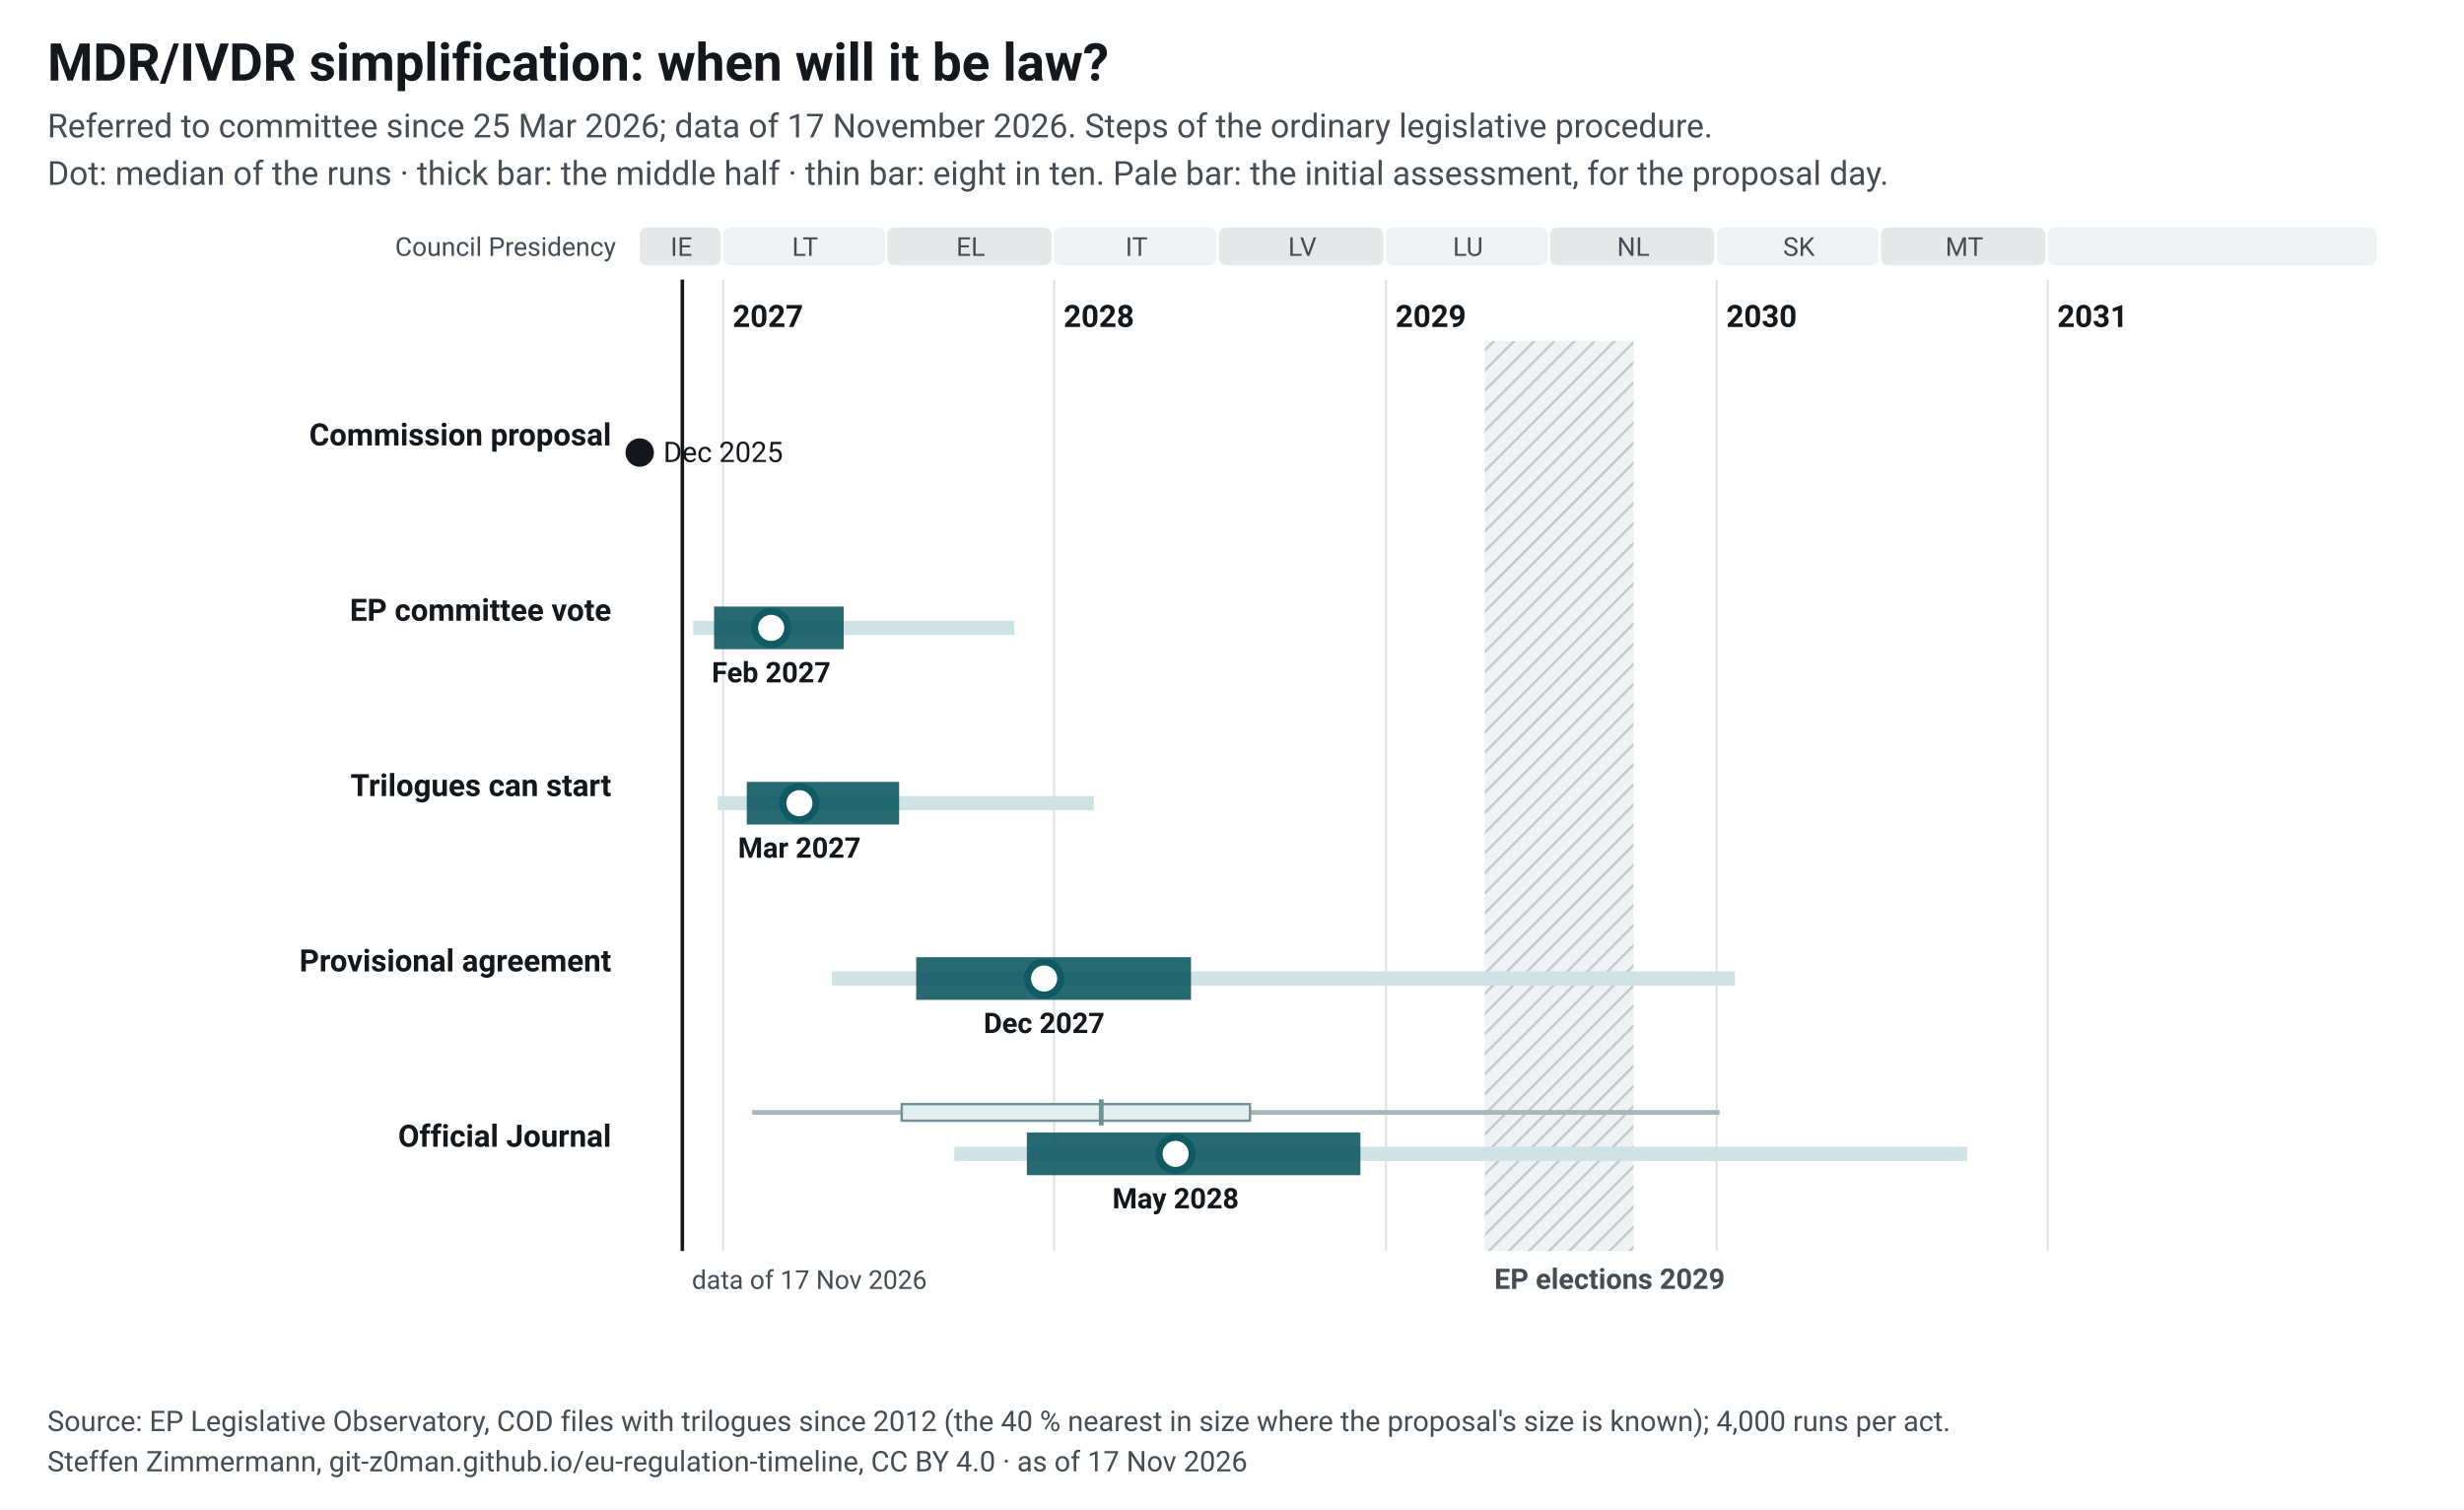
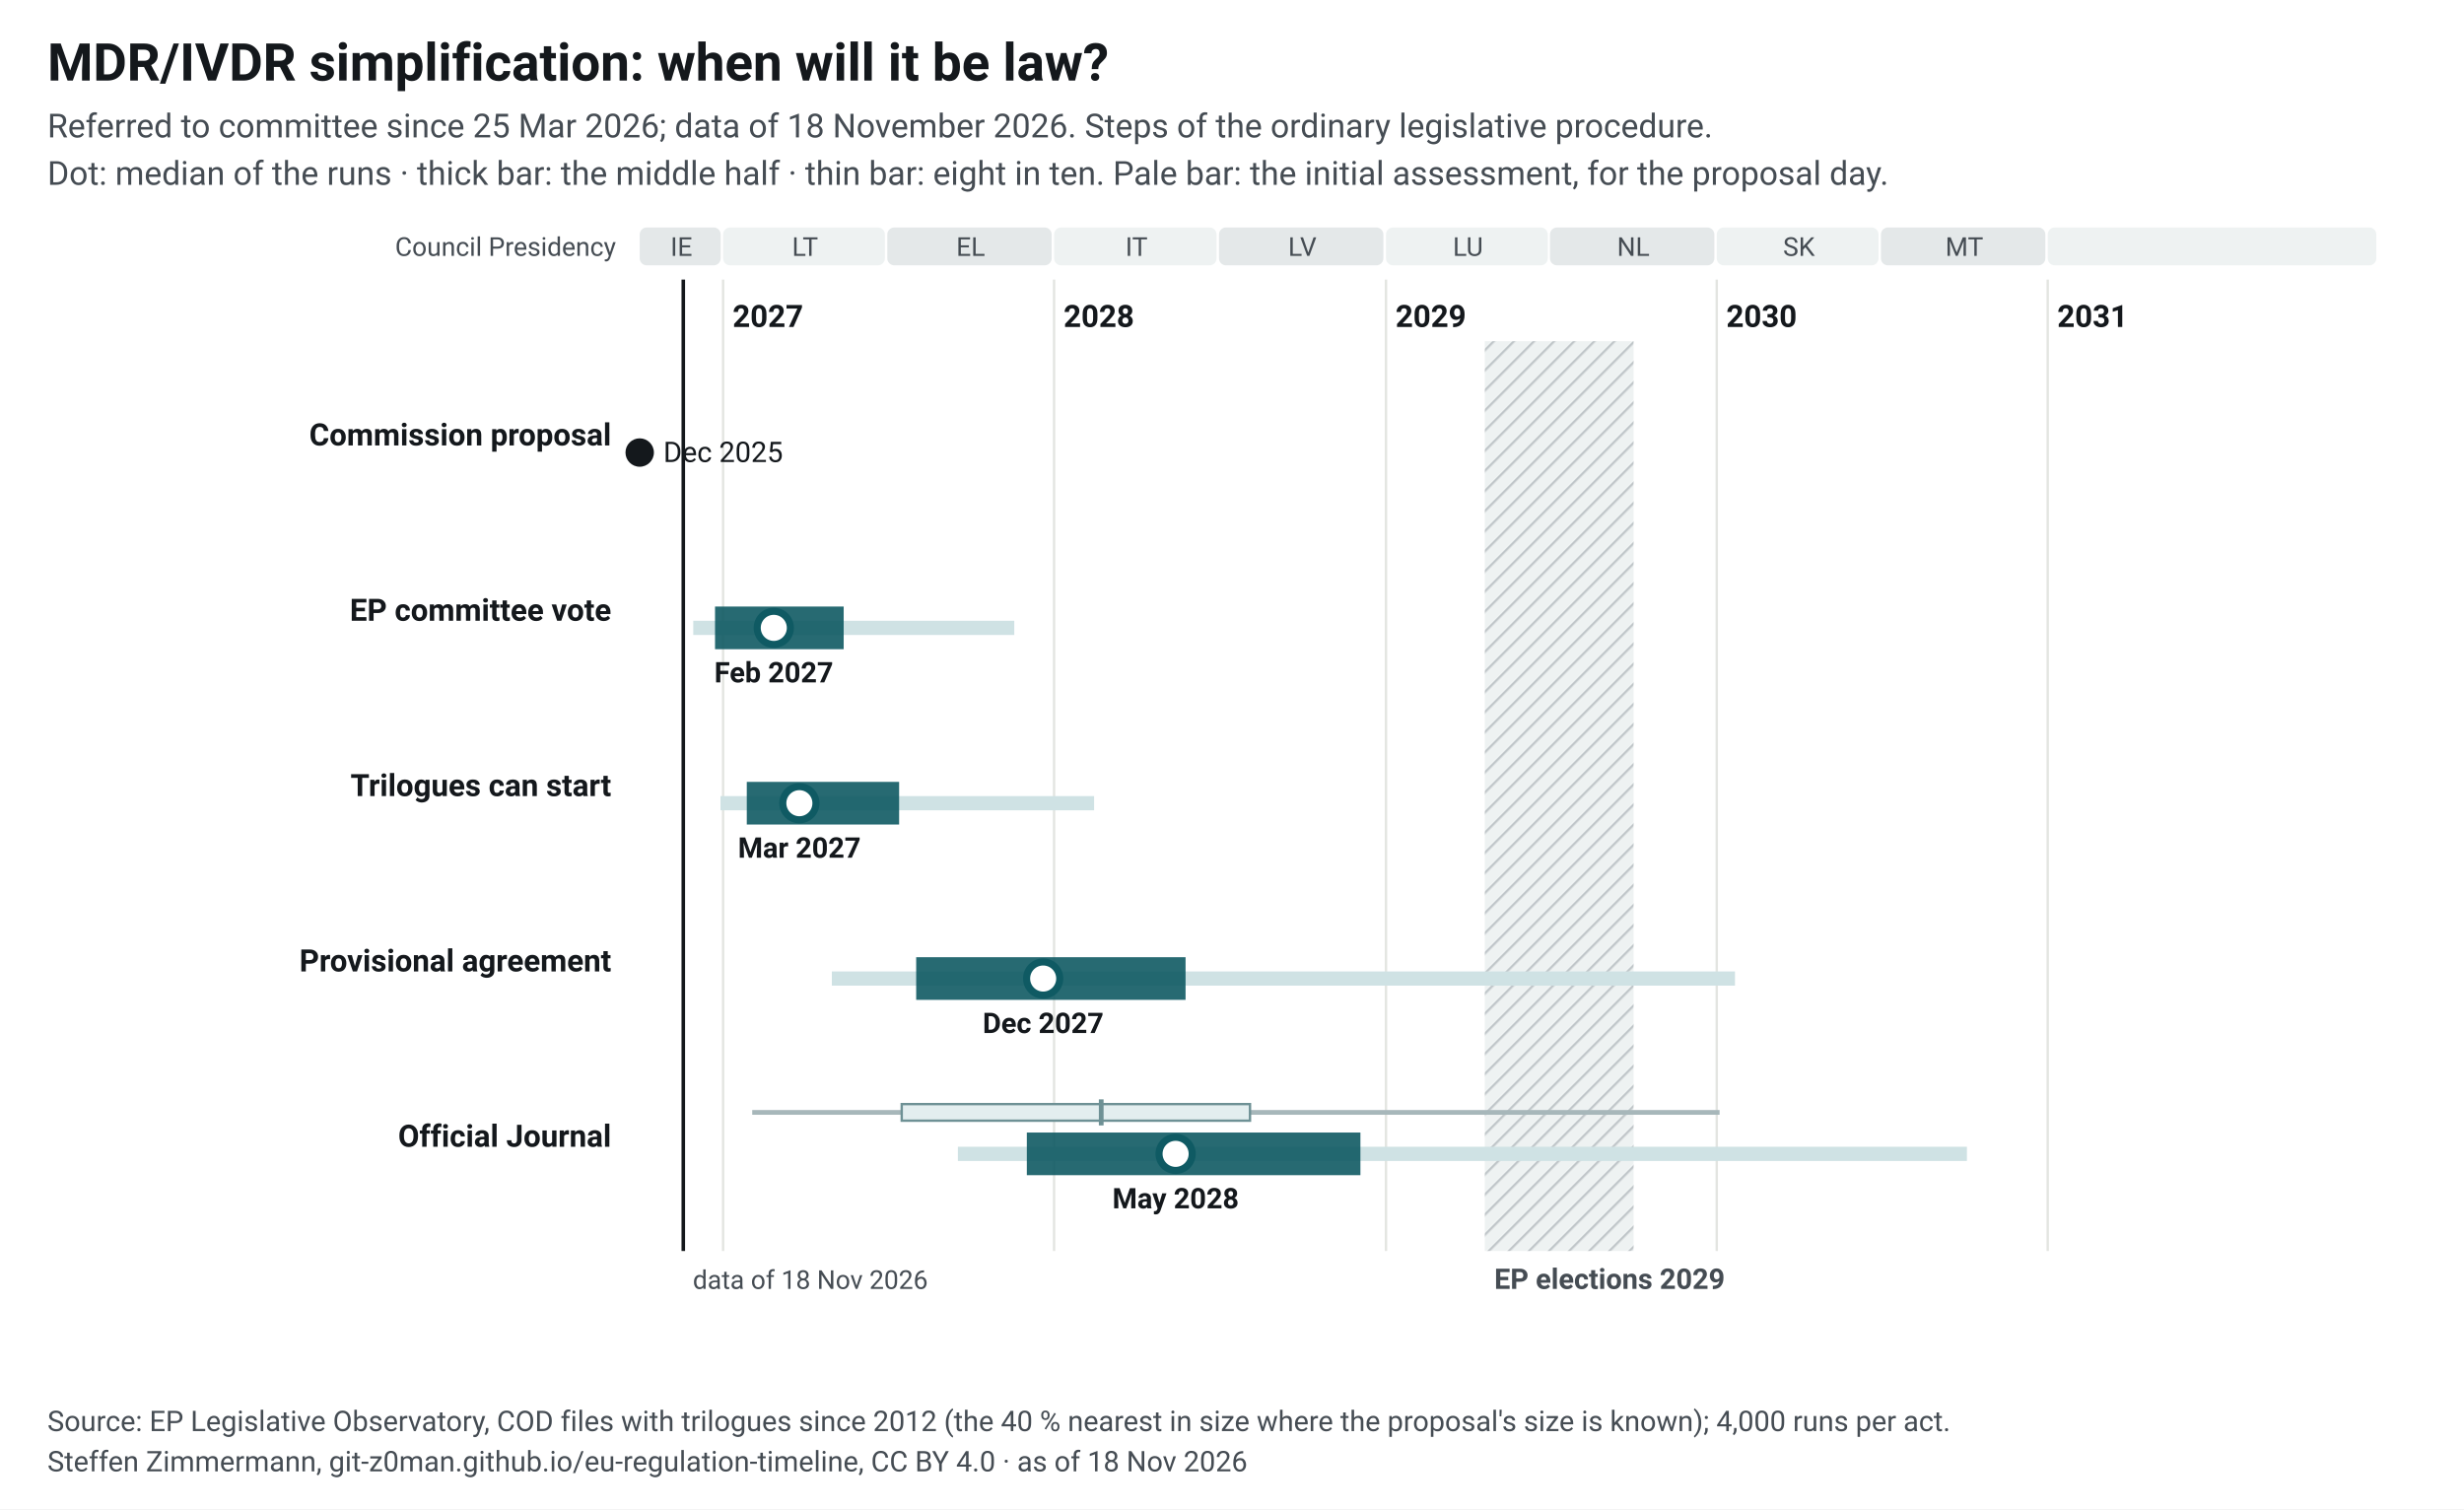
<svg xmlns="http://www.w3.org/2000/svg" width="1040" height="637" viewBox="0 0 1040 637" font-family="&quot;Source Sans 3&quot;, system-ui, -apple-system, Segoe UI, Roboto, Arial, sans-serif" font-size="13">
  <style>.ink{fill:#14181c}.mu{fill:#454c53}.gr{stroke:#e3e5e1;stroke-width:1}.pa{fill:#eef2f2}.pb{fill:#e4e8e9}.hb{fill:#eef2f2}.hl{stroke:#c3c9cc}.wt{fill:#454c53}.pt{fill:#14181c;paint-order:stroke;stroke:#fff;stroke-width:4px;stroke-linejoin:round}.pl{stroke:#14181c}.td{stroke:#14181c;stroke-width:1.5}.b50{fill:#0f5a63;opacity:.9}.b80{fill:#cfe2e4}.med{fill:#fff;stroke:#0f5a63}.fx{fill:#14181c}.ini{fill:#e3eeef;stroke:#6e9195;stroke-width:1}.ini80{fill:#a7b7ba}.inim{stroke:#6e9195;stroke-width:2}.c1{stroke:#0f5a63}.c2{stroke:#454c53;stroke-dasharray:7 4}a text{fill:#0f5a63}.nl-pending{fill:#0f5a63}.nl-adopted{fill:#5b646b}.nl-plan{fill:#fff;stroke:#14181c}.nl-open{fill:none;stroke:#14181c}.nl-q{fill:#14181c}.nl-row{stroke:#e3e5e1;stroke-width:.6}.nl-g-announced{fill:#f1f2f3}.nl-g-pending{fill:#e3eeef}.nl-g-adopted{fill:#eef2f2}</style>
  <rect width="1040" height="637" fill="#fff" />
  <text x="20" y="34" font-size="22" font-weight="700" class="ink">MDR/IVDR simplification: when will it be law?</text>
-   <text x="20" y="58" font-size="14" class="mu">Referred to committee since 25 Mar 2026; data of 17 November 2026. Steps of the ordinary legislative procedure.</text>
+   <text x="20" y="58" font-size="14" class="mu">Referred to committee since 25 Mar 2026; data of 18 November 2026. Steps of the ordinary legislative procedure.</text>
  <text x="20" y="78" font-size="14" class="mu">Dot: median of the runs · thick bar: the middle half · thin bar: eight in ten. Pale bar: the initial assessment, for the proposal day.</text>
  <g transform="translate(20,92)">
    <defs>
      <pattern id="hatch-41" width="6" height="6" patternUnits="userSpaceOnUse" patternTransform="rotate(45)">
        <rect width="6" height="6" class="hb" />
        <line x1="0" y1="0" x2="0" y2="6" class="hl" stroke-width="2" />
      </pattern>
    </defs>
    <rect x="250.0" y="4" width="34.2" height="16" rx="3" class="pb" data-tip="Council Presidency: IE, Jul 2026 to Dec 2026" />
    <text x="267.6" y="16" text-anchor="middle" font-size="11" class="mu">IE</text>
    <rect x="285.2" y="4" width="68.3" height="16" rx="3" class="pa" data-tip="Council Presidency: LT, Jan 2027 to Jun 2027" />
    <text x="319.8" y="16" text-anchor="middle" font-size="11" class="mu">LT</text>
    <rect x="354.5" y="4" width="69.4" height="16" rx="3" class="pb" data-tip="Council Presidency: EL, Jul 2027 to Dec 2027" />
    <text x="389.7" y="16" text-anchor="middle" font-size="11" class="mu">EL</text>
    <rect x="424.9" y="4" width="68.6" height="16" rx="3" class="pa" data-tip="Council Presidency: IT, Jan 2028 to Jun 2028" />
    <text x="459.7" y="16" text-anchor="middle" font-size="11" class="mu">IT</text>
    <rect x="494.5" y="4" width="69.4" height="16" rx="3" class="pb" data-tip="Council Presidency: LV, Jul 2028 to Dec 2028" />
    <text x="529.7" y="16" text-anchor="middle" font-size="11" class="mu">LV</text>
    <rect x="565.0" y="4" width="68.3" height="16" rx="3" class="pa" data-tip="Council Presidency: LU, Jan 2029 to Jun 2029" />
    <text x="599.6" y="16" text-anchor="middle" font-size="11" class="mu">LU</text>
    <rect x="634.2" y="4" width="69.4" height="16" rx="3" class="pb" data-tip="Council Presidency: NL, Jul 2029 to Dec 2029" />
    <text x="669.4" y="16" text-anchor="middle" font-size="11" class="mu">NL</text>
    <rect x="704.6" y="4" width="68.3" height="16" rx="3" class="pa" data-tip="Council Presidency: SK, Jan 2030 to Jun 2030" />
    <text x="739.3" y="16" text-anchor="middle" font-size="11" class="mu">SK</text>
    <rect x="773.9" y="4" width="69.4" height="16" rx="3" class="pb" data-tip="Council Presidency: MT, Jul 2030 to Dec 2030" />
    <text x="809.1" y="16" text-anchor="middle" font-size="11" class="mu">MT</text>
    <rect x="844.3" y="4" width="138.7" height="16" rx="3" class="pa" data-tip="Council Presidency: not decided, Jan 2031 to Dec 2031" />
    <text x="914.2" y="16" text-anchor="middle" font-size="11" class="mu" />
    <line x1="285.2" y1="26" x2="285.2" y2="436" class="gr" />
    <text x="289.2" y="46" font-weight="600" class="ink">2027</text>
    <line x1="424.9" y1="26" x2="424.9" y2="436" class="gr" />
    <text x="428.9" y="46" font-weight="600" class="ink">2028</text>
    <line x1="565.0" y1="26" x2="565.0" y2="436" class="gr" />
    <text x="569.0" y="46" font-weight="600" class="ink">2029</text>
    <line x1="704.6" y1="26" x2="704.6" y2="436" class="gr" />
    <text x="708.6" y="46" font-weight="600" class="ink">2030</text>
    <line x1="844.3" y1="26" x2="844.3" y2="436" class="gr" />
    <text x="848.3" y="46" font-weight="600" class="ink">2031</text>
    <rect x="606.7" y="52" width="62.8" height="384" fill="url(#hatch-41)" data-tip="European elections 2029: Parliament does no legislative work from its last session in April until the new committees vote again in October (assumption, as in 2024; the dates are not set yet)." />
    <text x="610.7" y="452" font-size="12" font-weight="600" class="wt">EP elections 2029</text>
    <text x="240" y="16" text-anchor="end" font-size="11" class="mu">Council Presidency</text>
-     <line x1="268.0" y1="26" x2="268.0" y2="436" class="td" />
-     <text x="272.0" y="452" font-size="11" class="mu">data of 17 Nov 2026</text>
+     <line x1="268.4" y1="26" x2="268.4" y2="436" class="td" />
+     <text x="272.4" y="452" font-size="11" class="mu">data of 18 Nov 2026</text>
    <text x="238" y="96.0" text-anchor="end" font-weight="600" class="ink lnk">Commission proposal</text>
    <circle cx="250.0" cy="99.0" r="6" class="fx" data-tip="Commission proposal: 16 Dec 2025" />
    <text x="260.0" y="103.0" font-size="12" class="ink">Dec 2025</text>
    <text x="238" y="170.0" text-anchor="end" font-weight="600" class="ink lnk">EP committee vote</text>
    <rect x="272.6" y="170.0" width="135.5" height="6" class="b80" data-tip="EP committee vote: median Feb 2027; half of the runs Dec 2026 to May 2027; eight in ten Nov 2026 to Nov 2027" />
-     <rect x="281.4" y="164.0" width="54.7" height="18" class="b50" data-tip="EP committee vote: median Feb 2027; half of the runs Dec 2026 to May 2027; eight in ten Nov 2026 to Nov 2027" />
-     <circle cx="305.5" cy="173.0" r="7" class="med" stroke-width="3" data-tip="EP committee vote: median Feb 2027; half of the runs Dec 2026 to May 2027; eight in ten Nov 2026 to Nov 2027" />
-     <text x="305.5" y="196.0" text-anchor="middle" font-size="12" font-weight="600" class="ink">Feb 2027</text>
+     <rect x="281.8" y="164.0" width="54.3" height="18" class="b50" data-tip="EP committee vote: median Feb 2027; half of the runs Dec 2026 to May 2027; eight in ten Nov 2026 to Nov 2027" />
+     <circle cx="306.6" cy="173.0" r="7" class="med" stroke-width="3" data-tip="EP committee vote: median Feb 2027; half of the runs Dec 2026 to May 2027; eight in ten Nov 2026 to Nov 2027" />
+     <text x="306.6" y="196.0" text-anchor="middle" font-size="12" font-weight="600" class="ink">Feb 2027</text>
    <text x="238" y="244.0" text-anchor="end" font-weight="600" class="ink lnk">Trilogues can start</text>
-     <rect x="282.9" y="244.0" width="158.8" height="6" class="b80" data-tip="Trilogues can start: median Mar 2027; half of the runs Jan 2027 to Jul 2027; eight in ten Dec 2026 to Feb 2028" />
+     <rect x="284.1" y="244.0" width="157.7" height="6" class="b80" data-tip="Trilogues can start: median Mar 2027; half of the runs Jan 2027 to Jul 2027; eight in ten Dec 2026 to Feb 2028" />
    <rect x="295.2" y="238.0" width="64.3" height="18" class="b50" data-tip="Trilogues can start: median Mar 2027; half of the runs Jan 2027 to Jul 2027; eight in ten Dec 2026 to Feb 2028" />
    <circle cx="317.4" cy="247.0" r="7" class="med" stroke-width="3" data-tip="Trilogues can start: median Mar 2027; half of the runs Jan 2027 to Jul 2027; eight in ten Dec 2026 to Feb 2028" />
    <text x="317.4" y="270.0" text-anchor="middle" font-size="12" font-weight="600" class="ink">Mar 2027</text>
    <text x="238" y="318.0" text-anchor="end" font-weight="600" class="ink lnk">Provisional agreement</text>
    <rect x="331.1" y="318.0" width="381.2" height="6" class="b80" data-tip="Provisional agreement: median Dec 2027; half of the runs Aug 2027 to May 2028; eight in ten May 2027 to Jan 2030" />
-     <rect x="366.7" y="312.0" width="116.0" height="18" class="b50" data-tip="Provisional agreement: median Dec 2027; half of the runs Aug 2027 to May 2028; eight in ten May 2027 to Jan 2030" />
-     <circle cx="420.7" cy="321.0" r="7" class="med" stroke-width="3" data-tip="Provisional agreement: median Dec 2027; half of the runs Aug 2027 to May 2028; eight in ten May 2027 to Jan 2030" />
-     <text x="420.7" y="344.0" text-anchor="middle" font-size="12" font-weight="600" class="ink">Dec 2027</text>
+     <rect x="366.7" y="312.0" width="113.7" height="18" class="b50" data-tip="Provisional agreement: median Dec 2027; half of the runs Aug 2027 to May 2028; eight in ten May 2027 to Jan 2030" />
+     <circle cx="420.3" cy="321.0" r="7" class="med" stroke-width="3" data-tip="Provisional agreement: median Dec 2027; half of the runs Aug 2027 to May 2028; eight in ten May 2027 to Jan 2030" />
+     <text x="420.3" y="344.0" text-anchor="middle" font-size="12" font-weight="600" class="ink">Dec 2027</text>
    <text x="238" y="392.0" text-anchor="end" font-weight="600" class="ink lnk">Official Journal</text>
    <rect x="297.5" y="376.5" width="408.3" height="2" class="ini80" data-tip="Initial assessment, forecast for the proposal day (16 Dec 2025): Official Journal: median Feb 2028; half of the runs Jul 2027 to Aug 2028; eight in ten Feb 2027 to Jan 2030" />
    <rect x="360.6" y="374.0" width="147.0" height="7" class="ini" data-tip="Initial assessment, forecast for the proposal day (16 Dec 2025): Official Journal: median Feb 2028; half of the runs Jul 2027 to Aug 2028; eight in ten Feb 2027 to Jan 2030" />
    <line x1="444.8" y1="372.0" x2="444.8" y2="383.0" class="inim" data-tip="Initial assessment, forecast for the proposal day (16 Dec 2025): Official Journal: median Feb 2028; half of the runs Jul 2027 to Aug 2028; eight in ten Feb 2027 to Jan 2030" />
-     <rect x="382.8" y="392.0" width="427.5" height="6" class="b80" data-tip="Official Journal: median May 2028; half of the runs Dec 2027 to Dec 2028; eight in ten Sep 2027 to Oct 2030" />
+     <rect x="384.3" y="392.0" width="425.9" height="6" class="b80" data-tip="Official Journal: median May 2028; half of the runs Dec 2027 to Dec 2028; eight in ten Sep 2027 to Oct 2030" />
    <rect x="413.4" y="386.0" width="140.8" height="18" class="b50" data-tip="Official Journal: median May 2028; half of the runs Dec 2027 to Dec 2028; eight in ten Sep 2027 to Oct 2030" />
    <circle cx="476.2" cy="395.0" r="7" class="med" stroke-width="3" data-tip="Official Journal: median May 2028; half of the runs Dec 2027 to Dec 2028; eight in ten Sep 2027 to Oct 2030" />
    <text x="476.2" y="418.0" text-anchor="middle" font-size="12" font-weight="600" class="ink">May 2028</text>
  </g>
  <text x="20" y="604" font-size="12" class="mu">Source: EP Legislative Observatory, COD files with trilogues since 2012 (the 40 % nearest in size where the proposal's size is known); 4,000 runs per act.</text>
-   <text x="20" y="621" font-size="12" class="mu">Steffen Zimmermann, git-z0man.github.io/eu-regulation-timeline, CC BY 4.0 · as of 17 Nov 2026</text>
+   <text x="20" y="621" font-size="12" class="mu">Steffen Zimmermann, git-z0man.github.io/eu-regulation-timeline, CC BY 4.0 · as of 18 Nov 2026</text>
</svg>
